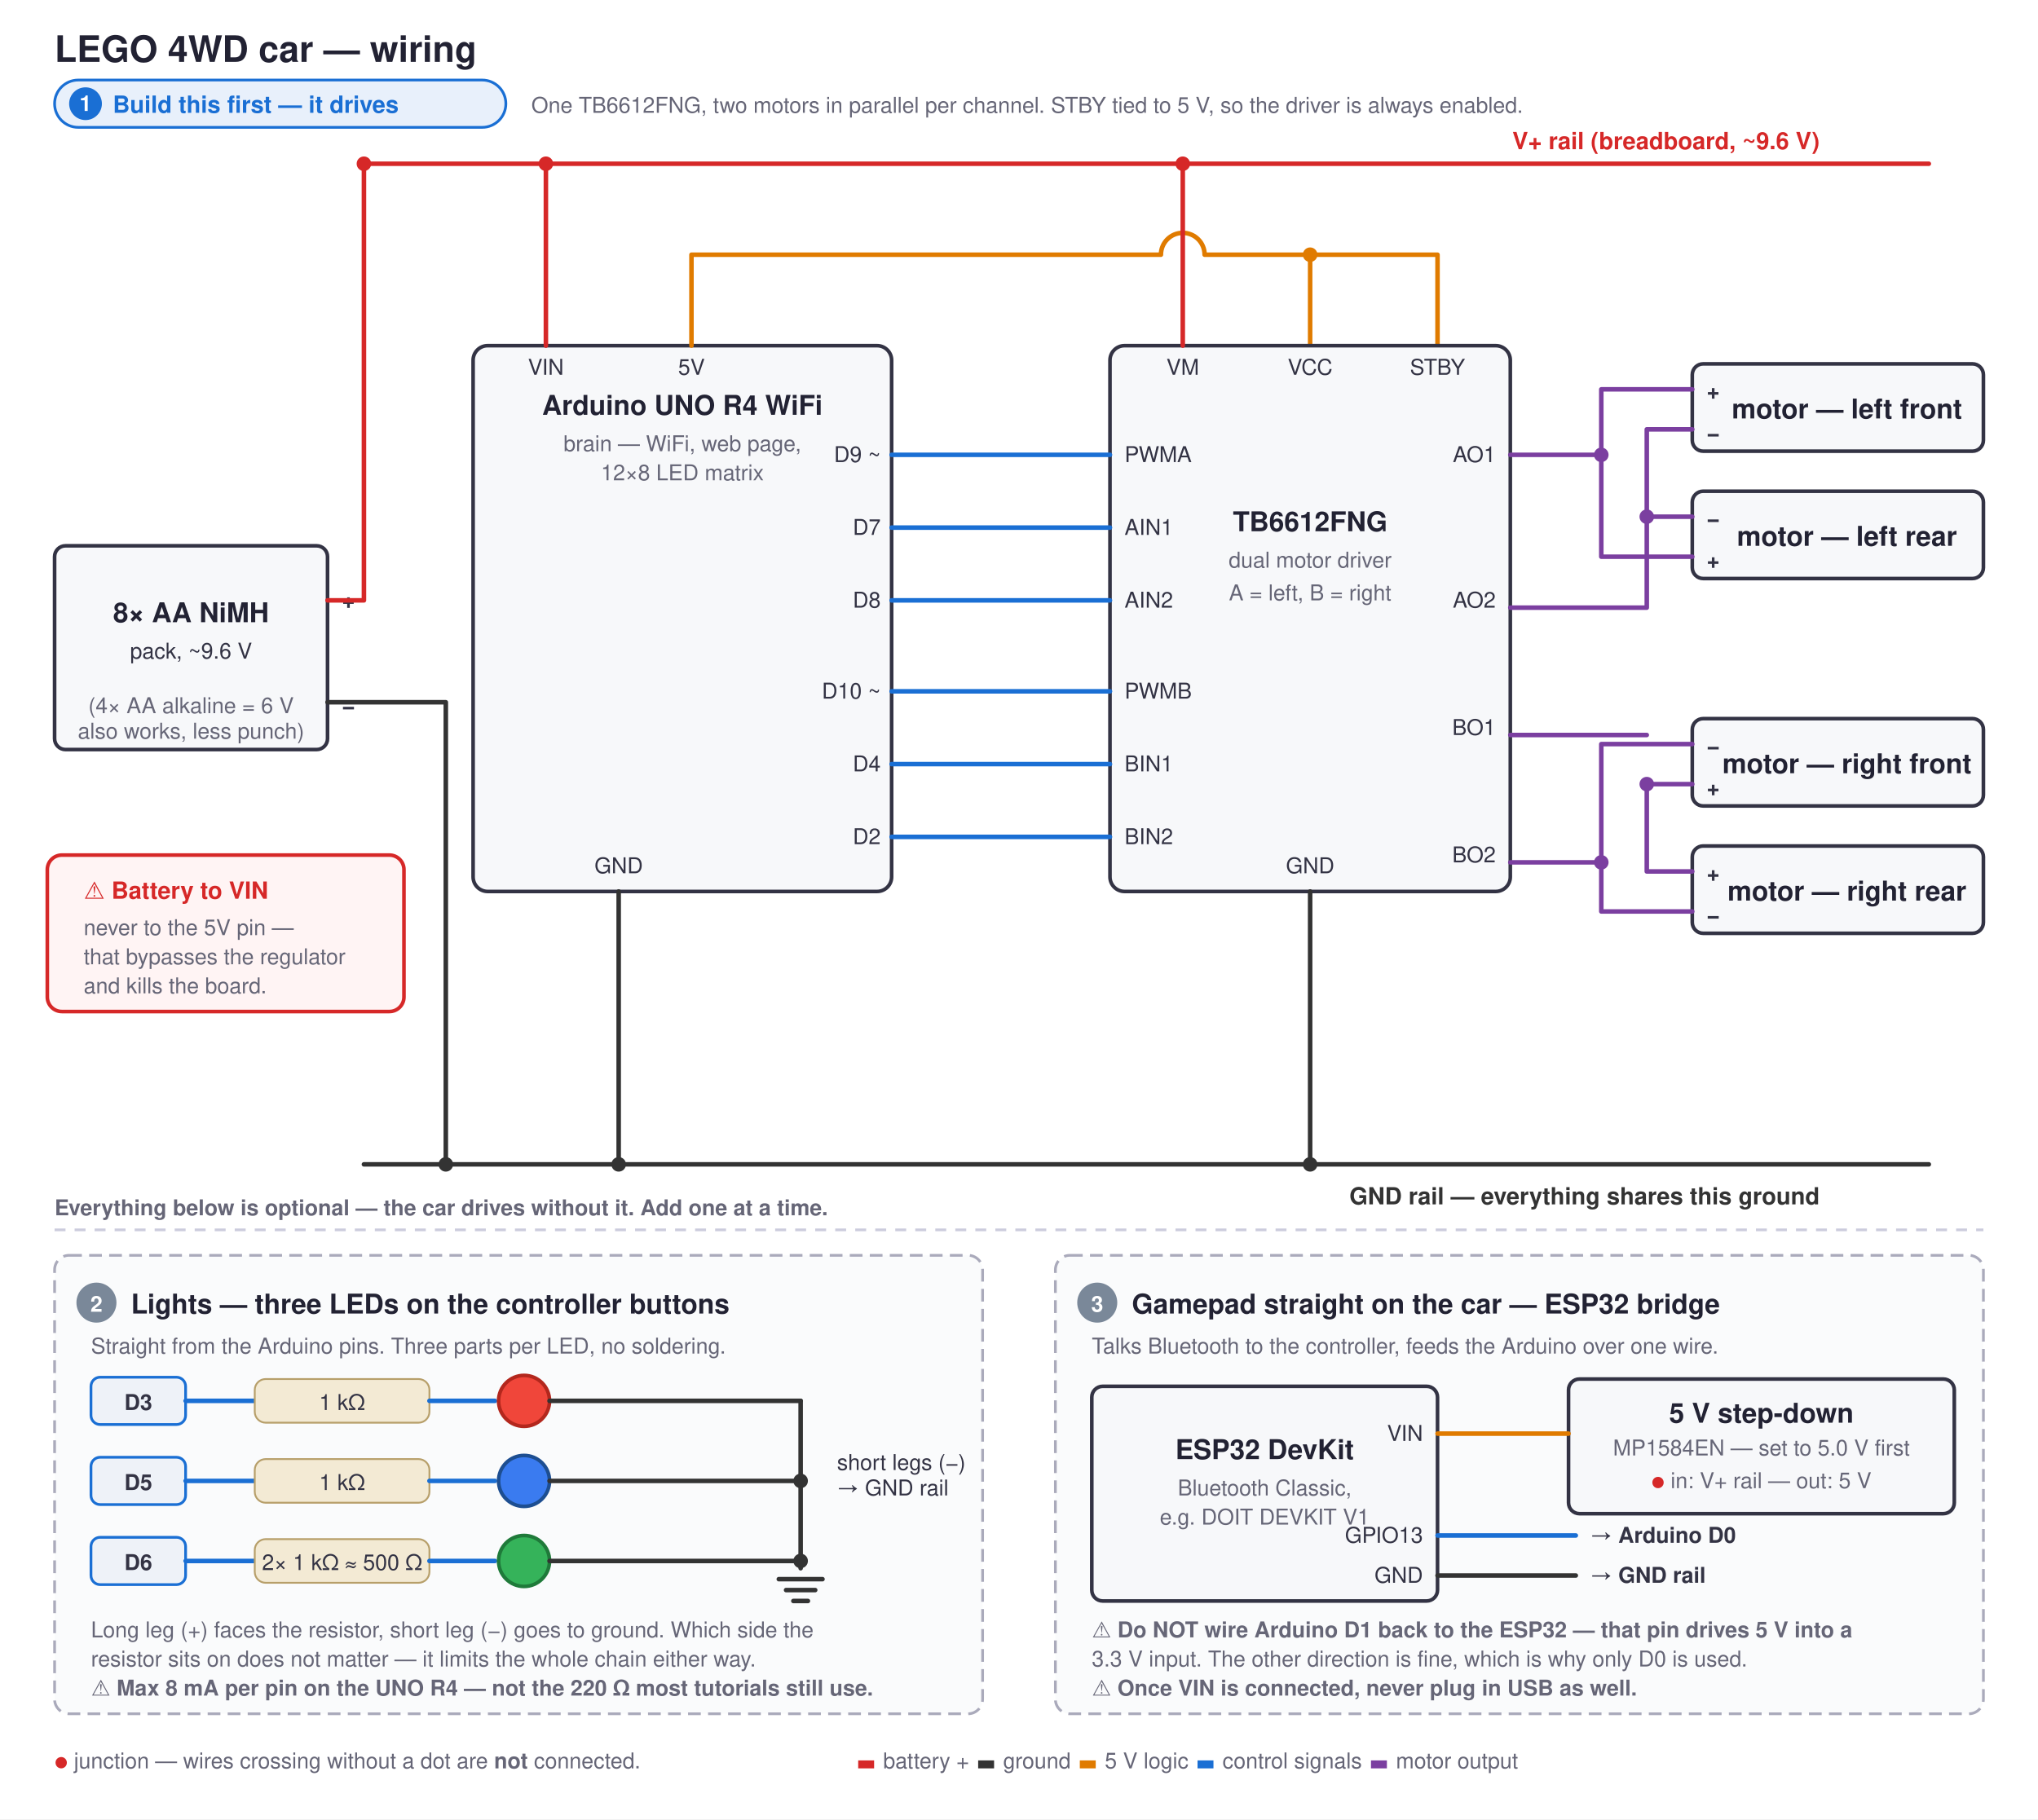
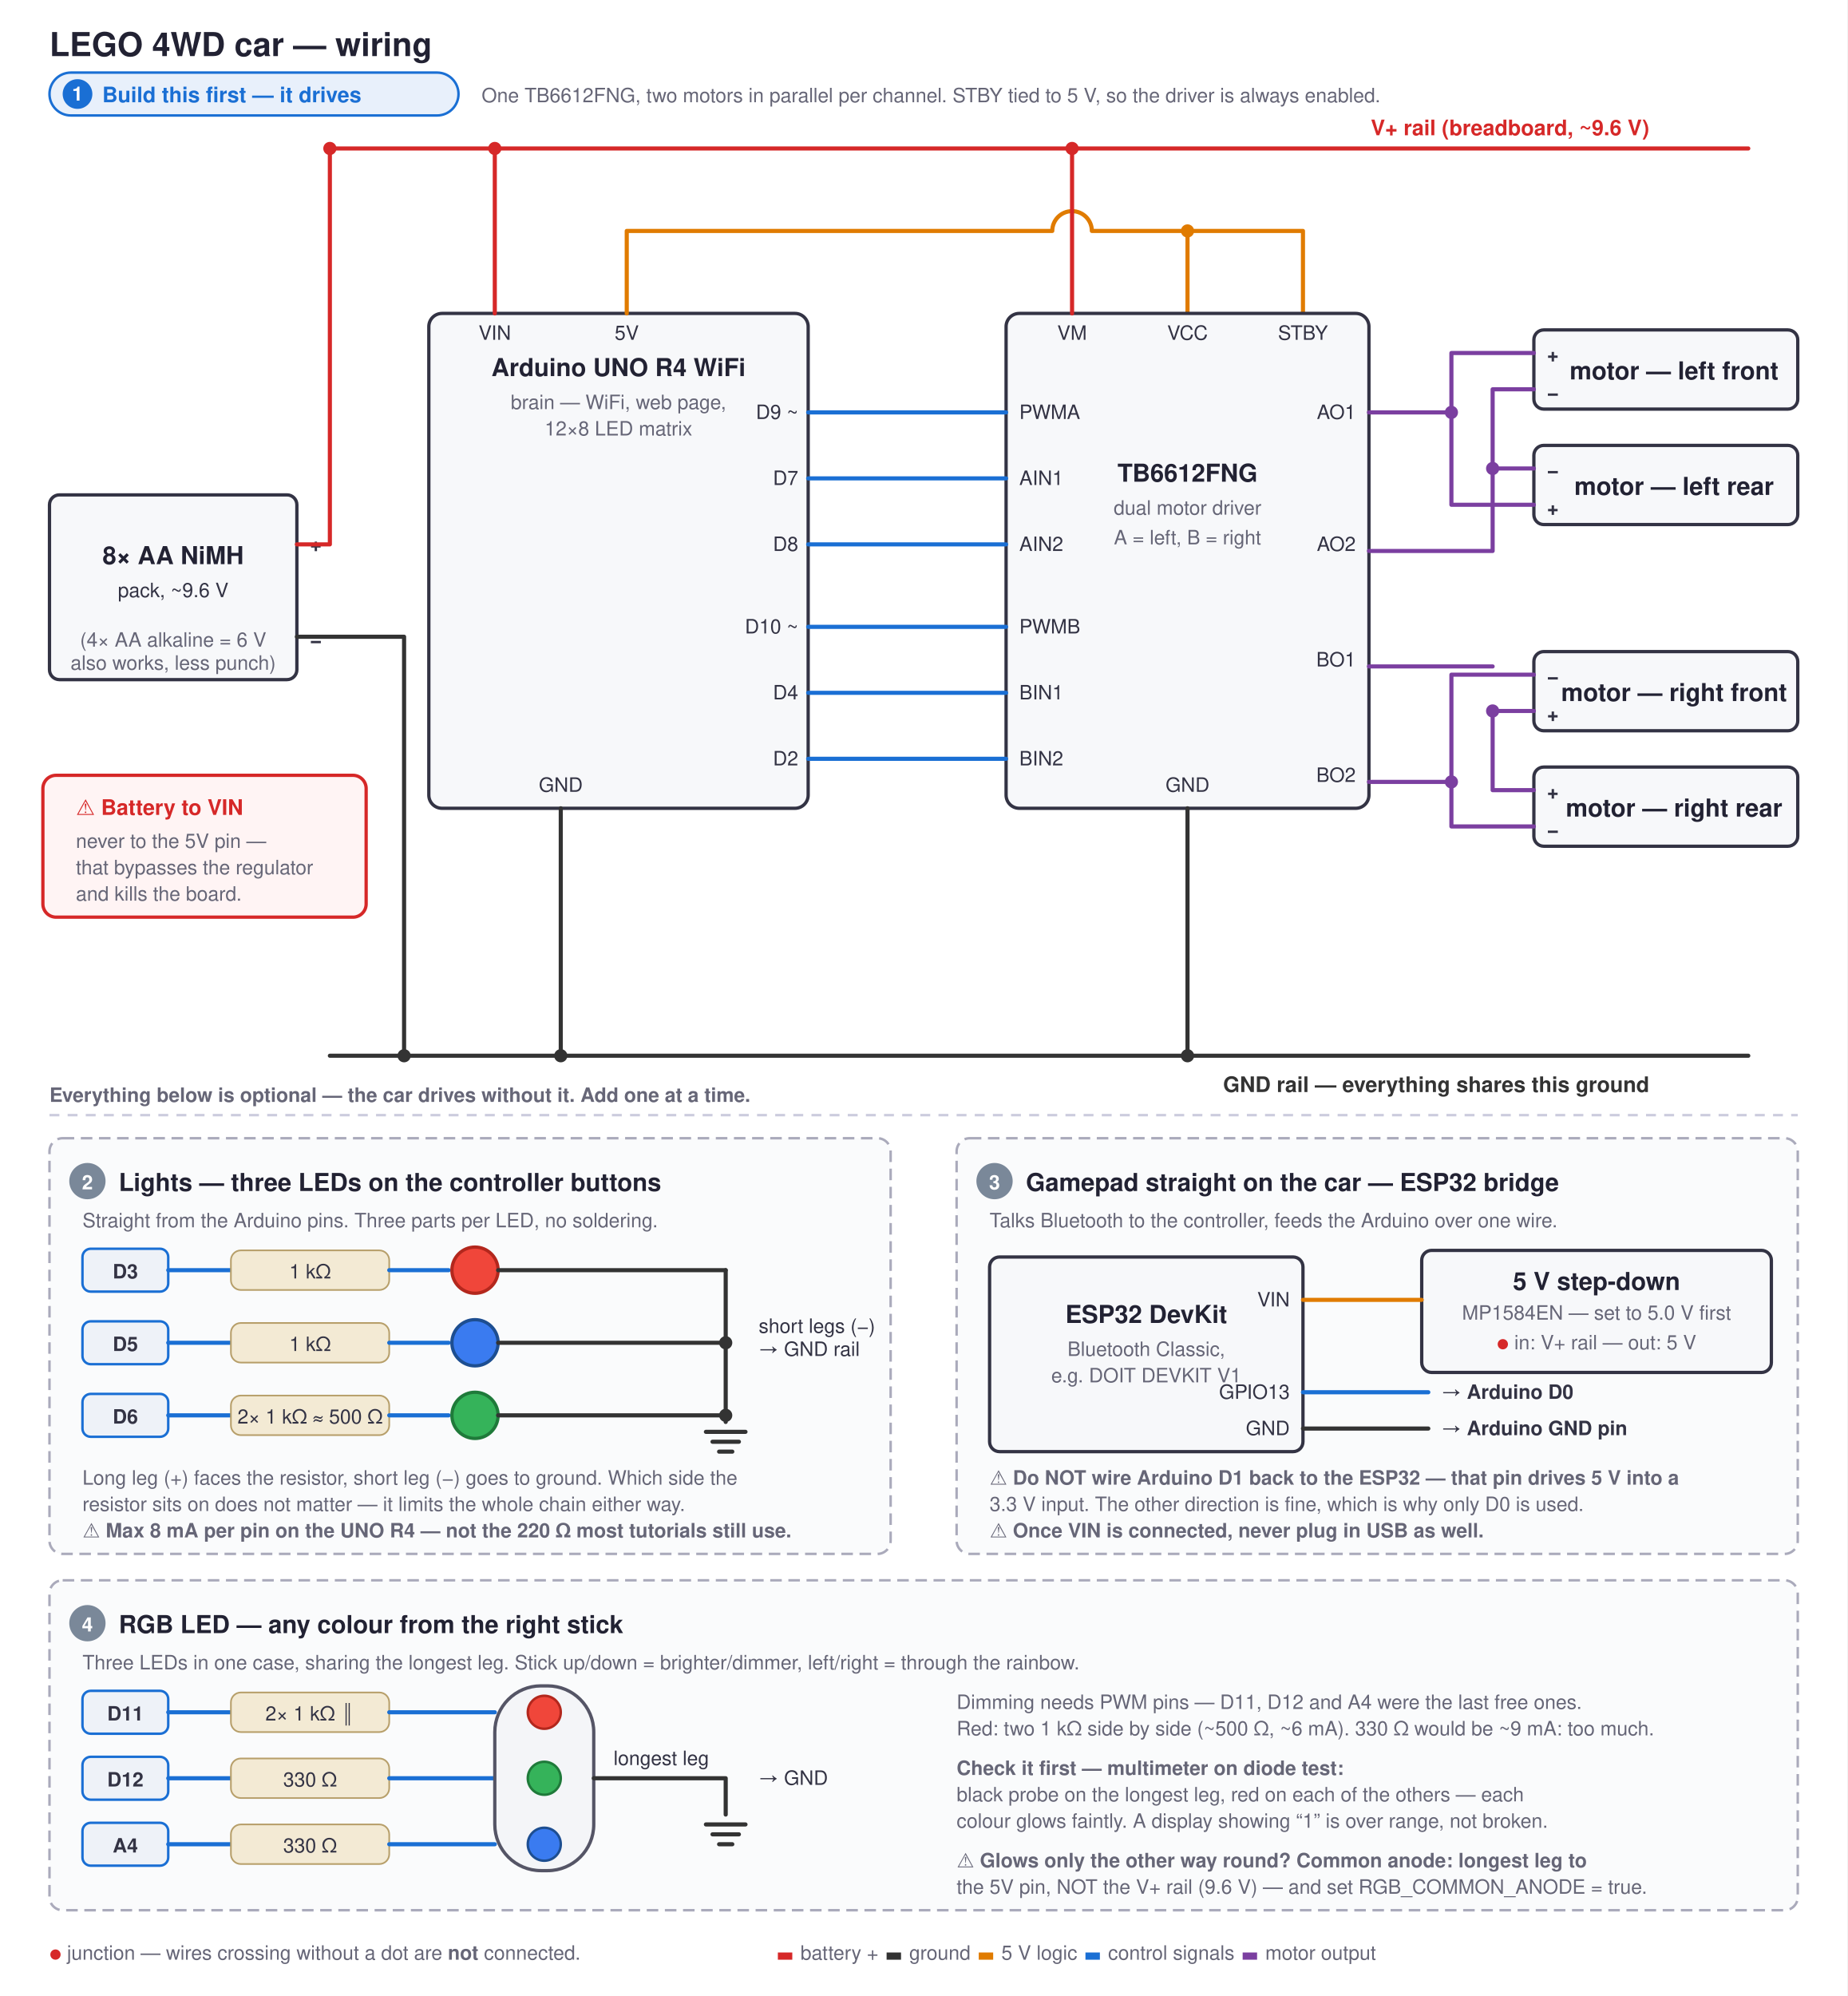
- <svg xmlns="http://www.w3.org/2000/svg" viewBox="0 0 1120 1000" width="1120" height="1000" font-family="Segoe UI, Helvetica, Arial, sans-serif">
-   <rect x="0" y="0" width="1120" height="1000" fill="#ffffff" />
+ <svg xmlns="http://www.w3.org/2000/svg" viewBox="0 0 1120 1210" width="1120" height="1210" font-family="Segoe UI, Helvetica, Arial, sans-serif">
+   <rect x="0" y="0" width="1120" height="1210" fill="#ffffff" />
  <style>
    .box    { fill:#f7f8fa; stroke:#334; stroke-width:2; }
    .name   { font-size:15px; font-weight:600; fill:#223; }
    .pin    { font-size:12px; fill:#334; }
    .note   { font-size:12px; fill:#667; }
    .rail   { font-size:13px; font-weight:600; }
    .w      { fill:none; stroke-width:2.5; stroke-linecap:round; stroke-linejoin:round; }
    .wpos   { stroke:#d62828; }   /* battery + */
    .wgnd   { stroke:#333333; }   /* ground   */
    .w5v    { stroke:#e07b00; }   /* 5 V logic */
    .wsig   { stroke:#1a6fd4; }   /* control signals */
    .wmot   { stroke:#7b3fa0; }   /* motor outputs */
    .dotpos { fill:#d62828; } .dotgnd { fill:#333333; }
    .dot5v  { fill:#e07b00; } .dotmot { fill:#7b3fa0; }
  </style>
  <text x="30" y="34" font-size="20" font-weight="700" fill="#223">LEGO 4WD car — wiring</text>
  <rect x="30" y="44" width="248" height="26" rx="13" fill="#e8f0fb" stroke="#1a6fd4" stroke-width="1.5" />
  <circle cx="47" cy="57" r="9" fill="#1a6fd4" />
  <text x="47" y="61" font-size="12" font-weight="700" fill="#fff" text-anchor="middle">1</text>
  <text x="62" y="62" font-size="13" font-weight="700" fill="#1a6fd4">Build this first — it drives</text>
  <text x="292" y="62" class="note">One TB6612FNG, two motors in parallel per channel. STBY tied to 5 V, so the driver is always enabled.</text>
  <line x1="200" y1="90" x2="1060" y2="90" class="w wpos" />
  <line x1="200" y1="640" x2="1060" y2="640" class="w wgnd" />
  <text x="1000" y="82" class="rail" fill="#d62828" text-anchor="end">V+ rail (breadboard, ~9.6 V)</text>
  <text x="1000" y="662" class="rail" fill="#333333" text-anchor="end">GND rail — everything shares this ground</text>
  <rect x="30" y="300" width="150" height="112" rx="6" class="box" />
  <text x="105" y="342" class="name" text-anchor="middle">8× AA NiMH</text>
  <text x="105" y="362" class="pin" text-anchor="middle">pack, ~9.6 V</text>
  <text x="105" y="392" class="note" text-anchor="middle">(4× AA alkaline = 6 V</text>
  <text x="105" y="406" class="note" text-anchor="middle">also works, less punch)</text>
  <text x="188" y="334" class="pin" fill="#d62828" font-weight="700">+</text>
  <text x="188" y="392" class="pin" fill="#333333" font-weight="700">−</text>
  <path d="M180,330 H200 V90" class="w wpos" />
  <path d="M180,386 H245 V640" class="w wgnd" />
  <circle cx="200" cy="90" r="4" class="dotpos" />
  <circle cx="245" cy="640" r="4" class="dotgnd" />
  <rect x="260" y="190" width="230" height="300" rx="8" class="box" />
  <text x="375" y="228" class="name" text-anchor="middle">Arduino UNO R4 WiFi</text>
  <text x="375" y="248" class="note" text-anchor="middle">brain — WiFi, web page,</text>
  <text x="375" y="264" class="note" text-anchor="middle">12×8 LED matrix</text>
  <text x="300" y="206" class="pin" text-anchor="middle">VIN</text>
  <text x="380" y="206" class="pin" text-anchor="middle">5V</text>
  <text x="340" y="480" class="pin" text-anchor="middle">GND</text>
  <text x="484" y="254" class="pin" text-anchor="end">D9  ~</text>
  <text x="484" y="294" class="pin" text-anchor="end">D7</text>
  <text x="484" y="334" class="pin" text-anchor="end">D8</text>
  <text x="484" y="384" class="pin" text-anchor="end">D10 ~</text>
  <text x="484" y="424" class="pin" text-anchor="end">D4</text>
  <text x="484" y="464" class="pin" text-anchor="end">D2</text>
  <path d="M300,190 V90" class="w wpos" />
  <circle cx="300" cy="90" r="4" class="dotpos" />
  <path d="M340,490 V640" class="w wgnd" />
  <circle cx="340" cy="640" r="4" class="dotgnd" />
  <path d="M380,190 V140 H638 a12,12 0 0 1 24,0 H790 V190" class="w w5v" />
  <path d="M720,140 V190" class="w w5v" />
  <circle cx="720" cy="140" r="4" class="dot5v" />
  <rect x="610" y="190" width="220" height="300" rx="8" class="box" />
  <text x="720" y="292" class="name" text-anchor="middle">TB6612FNG</text>
  <text x="720" y="312" class="note" text-anchor="middle">dual motor driver</text>
  <text x="720" y="330" class="note" text-anchor="middle">A = left, B = right</text>
  <text x="650" y="206" class="pin" text-anchor="middle">VM</text>
  <text x="720" y="206" class="pin" text-anchor="middle">VCC</text>
  <text x="790" y="206" class="pin" text-anchor="middle">STBY</text>
  <text x="720" y="480" class="pin" text-anchor="middle">GND</text>
  <text x="618" y="254" class="pin">PWMA</text>
  <text x="618" y="294" class="pin">AIN1</text>
  <text x="618" y="334" class="pin">AIN2</text>
  <text x="618" y="384" class="pin">PWMB</text>
  <text x="618" y="424" class="pin">BIN1</text>
  <text x="618" y="464" class="pin">BIN2</text>
  <text x="822" y="254" class="pin" text-anchor="end">AO1</text>
  <text x="822" y="334" class="pin" text-anchor="end">AO2</text>
  <text x="822" y="404" class="pin" text-anchor="end">BO1</text>
  <text x="822" y="474" class="pin" text-anchor="end">BO2</text>
  <path d="M650,190 V90" class="w wpos" />
  <circle cx="650" cy="90" r="4" class="dotpos" />
  <path d="M720,490 V640" class="w wgnd" />
  <circle cx="720" cy="640" r="4" class="dotgnd" />
  <line x1="490" y1="250" x2="610" y2="250" class="w wsig" />
  <line x1="490" y1="290" x2="610" y2="290" class="w wsig" />
  <line x1="490" y1="330" x2="610" y2="330" class="w wsig" />
  <line x1="490" y1="380" x2="610" y2="380" class="w wsig" />
  <line x1="490" y1="420" x2="610" y2="420" class="w wsig" />
  <line x1="490" y1="460" x2="610" y2="460" class="w wsig" />
  <rect x="930" y="200" width="160" height="48" rx="6" class="box" />
  <text x="1015" y="230" class="name" text-anchor="middle">motor — left front</text>
  <text x="938" y="219" class="pin" fill="#7b3fa0" font-weight="700">+</text>
  <text x="938" y="242" class="pin" fill="#7b3fa0" font-weight="700">−</text>
  <rect x="930" y="270" width="160" height="48" rx="6" class="box" />
  <text x="1015" y="300" class="name" text-anchor="middle">motor — left rear</text>
  <text x="938" y="289" class="pin" fill="#7b3fa0" font-weight="700">−</text>
  <text x="938" y="312" class="pin" fill="#7b3fa0" font-weight="700">+</text>
  <path d="M830,250 H880 M880,214 V306 M880,214 H930 M880,306 H930" class="w wmot" />
  <circle cx="880" cy="250" r="4" class="dotmot" />
  <path d="M830,334 H905 M905,236 V334 M905,236 H930 M905,284 H930" class="w wmot" />
  <circle cx="905" cy="284" r="4" class="dotmot" />
  <rect x="930" y="395" width="160" height="48" rx="6" class="box" />
  <text x="1015" y="425" class="name" text-anchor="middle">motor — right front</text>
  <text x="938" y="414" class="pin" fill="#7b3fa0" font-weight="700">−</text>
  <text x="938" y="437" class="pin" fill="#7b3fa0" font-weight="700">+</text>
  <rect x="930" y="465" width="160" height="48" rx="6" class="box" />
  <text x="1015" y="495" class="name" text-anchor="middle">motor — right rear</text>
  <text x="938" y="484" class="pin" fill="#7b3fa0" font-weight="700">+</text>
  <text x="938" y="507" class="pin" fill="#7b3fa0" font-weight="700">−</text>
  <path d="M830,404 H905 M905,431 V479 M905,431 H930 M905,479 H930" class="w wmot" />
  <circle cx="905" cy="431" r="4" class="dotmot" />
  <path d="M830,474 H880 M880,409 V501 M880,409 H930 M880,501 H930" class="w wmot" />
  <circle cx="880" cy="474" r="4" class="dotmot" />
  <rect x="26" y="470" width="196" height="86" rx="8" fill="#fff4f4" stroke="#d62828" stroke-width="2" />
  <text x="46" y="494" font-size="13" font-weight="700" fill="#d62828">⚠ Battery to VIN</text>
  <text x="46" y="514" class="note" fill="#a12">never to the 5V pin —</text>
  <text x="46" y="530" class="note" fill="#a12">that bypasses the regulator</text>
  <text x="46" y="546" class="note" fill="#a12">and kills the board.</text>
  <line x1="30" y1="676" x2="1090" y2="676" stroke="#ccd" stroke-width="1.5" stroke-dasharray="6 5" />
  <text x="30" y="668" class="note" font-weight="600">Everything below is optional — the car drives without it. Add one at a time.</text>
  <rect x="30" y="690" width="510" height="252" rx="8" fill="#fafbfc" stroke="#aab" stroke-width="1.5" stroke-dasharray="7 4" />
  <circle cx="53" cy="716" r="11" fill="#7a8899" />
  <text x="53" y="721" font-size="12" font-weight="700" fill="#fff" text-anchor="middle">2</text>
  <text x="72" y="722" class="name">Lights — three LEDs on the controller buttons</text>
  <text x="50" y="744" class="note">Straight from the Arduino pins. Three parts per LED, no soldering.</text>
  <rect x="50" y="757" width="52" height="26" rx="5" fill="#eef2f8" stroke="#1a6fd4" stroke-width="1.5" />
  <text x="76" y="775" class="pin" text-anchor="middle" font-weight="700">D3</text>
  <line x1="102" y1="770" x2="140" y2="770" class="w wsig" />
  <rect x="140" y="758" width="96" height="24" rx="6" fill="#f3ead4" stroke="#b79f6a" />
  <text x="188" y="775" class="pin" text-anchor="middle">1 kΩ</text>
  <line x1="236" y1="770" x2="272" y2="770" class="w wsig" />
  <circle cx="288" cy="770" r="14" fill="#f0463a" stroke="#b3271d" stroke-width="2" />
  <line x1="302" y1="770" x2="440" y2="770" class="w wgnd" />
  <rect x="50" y="801" width="52" height="26" rx="5" fill="#eef2f8" stroke="#1a6fd4" stroke-width="1.5" />
  <text x="76" y="819" class="pin" text-anchor="middle" font-weight="700">D5</text>
  <line x1="102" y1="814" x2="140" y2="814" class="w wsig" />
  <rect x="140" y="802" width="96" height="24" rx="6" fill="#f3ead4" stroke="#b79f6a" />
  <text x="188" y="819" class="pin" text-anchor="middle">1 kΩ</text>
  <line x1="236" y1="814" x2="272" y2="814" class="w wsig" />
  <circle cx="288" cy="814" r="14" fill="#3a7bf0" stroke="#1d4e91" stroke-width="2" />
  <line x1="302" y1="814" x2="440" y2="814" class="w wgnd" />
  <rect x="50" y="845" width="52" height="26" rx="5" fill="#eef2f8" stroke="#1a6fd4" stroke-width="1.5" />
  <text x="76" y="863" class="pin" text-anchor="middle" font-weight="700">D6</text>
  <line x1="102" y1="858" x2="140" y2="858" class="w wsig" />
  <rect x="140" y="846" width="96" height="24" rx="6" fill="#f3ead4" stroke="#b79f6a" />
  <text x="188" y="863" class="pin" text-anchor="middle" font-size="11">2× 1 kΩ ≈ 500 Ω</text>
  <line x1="236" y1="858" x2="272" y2="858" class="w wsig" />
  <circle cx="288" cy="858" r="14" fill="#35b35a" stroke="#1f7a3a" stroke-width="2" />
  <line x1="302" y1="858" x2="440" y2="858" class="w wgnd" />
  <path d="M440,770 V862" class="w wgnd" />
  <circle cx="440" cy="814" r="4" class="dotgnd" />
  <circle cx="440" cy="858" r="4" class="dotgnd" />
  <path d="M428,868 H452 M432,874 H448 M436,880 H444" class="w wgnd" stroke-width="2" />
  <text x="460" y="808" class="pin" fill="#333" font-size="10">short legs (−)</text>
  <text x="460" y="822" class="pin" fill="#333" font-size="10">→ GND rail</text>
  <text x="50" y="900" class="note">Long leg (+) faces the resistor, short leg (−) goes to ground. Which side the</text>
  <text x="50" y="916" class="note">resistor sits on does not matter — it limits the whole chain either way.</text>
  <text x="50" y="932" class="note" fill="#a12" font-weight="600">⚠ Max 8 mA per pin on the UNO R4 — not the 220 Ω most tutorials still use.</text>
  <rect x="580" y="690" width="510" height="252" rx="8" fill="#fafbfc" stroke="#aab" stroke-width="1.5" stroke-dasharray="7 4" />
  <circle cx="603" cy="716" r="11" fill="#7a8899" />
  <text x="603" y="721" font-size="12" font-weight="700" fill="#fff" text-anchor="middle">3</text>
  <text x="622" y="722" class="name">Gamepad straight on the car — ESP32 bridge</text>
  <text x="600" y="744" class="note">Talks Bluetooth to the controller, feeds the Arduino over one wire.</text>
  <rect x="600" y="762" width="190" height="118" rx="6" class="box" />
  <text x="695" y="802" class="name" text-anchor="middle">ESP32 DevKit</text>
  <text x="695" y="822" class="note" text-anchor="middle">Bluetooth Classic,</text>
  <text x="695" y="838" class="note" text-anchor="middle">e.g. DOIT DEVKIT V1</text>
  <text x="782" y="792" class="pin" text-anchor="end">VIN</text>
  <text x="782" y="848" class="pin" text-anchor="end">GPIO13</text>
  <text x="782" y="870" class="pin" text-anchor="end">GND</text>
  <rect x="862" y="758" width="212" height="74" rx="6" class="box" />
  <text x="968" y="782" class="name" text-anchor="middle" font-size="13">5 V step-down</text>
  <text x="968" y="800" class="note" text-anchor="middle">MP1584EN — set to 5.0 V first</text>
  <text x="968" y="818" class="note" text-anchor="middle">
    <tspan fill="#d62828" font-weight="700">●</tspan> in: V+ rail — out: 5 V</text>
  <path d="M862,788 H790" class="w w5v" />
  <path d="M790,844 H866" class="w wsig" />
  <text x="874" y="848" class="pin" fill="#1a6fd4" font-weight="600">→ Arduino D0</text>
  <path d="M790,866 H866" class="w wgnd" />
-   <text x="874" y="870" class="pin" fill="#333" font-weight="600">→ GND rail</text>
+   <text x="874" y="870" class="pin" fill="#333" font-weight="600">→ Arduino GND pin</text>
  <text x="600" y="900" class="note" fill="#a12" font-weight="600">⚠ Do NOT wire Arduino D1 back to the ESP32 — that pin drives 5 V into a</text>
  <text x="600" y="916" class="note" fill="#a12">3.3 V input. The other direction is fine, which is why only D0 is used.</text>
  <text x="600" y="932" class="note" fill="#a12" font-weight="600">⚠ Once VIN is connected, never plug in USB as well.</text>
-   <text x="30" y="972" class="note">
+   <rect x="30" y="958" width="1060" height="200" rx="8" fill="#fafbfc" stroke="#aab" stroke-width="1.5" stroke-dasharray="7 4" />
+   <circle cx="53" cy="984" r="11" fill="#7a8899" />
+   <text x="53" y="989" font-size="12" font-weight="700" fill="#fff" text-anchor="middle">4</text>
+   <text x="72" y="990" class="name">RGB LED — any colour from the right stick</text>
+   <text x="50" y="1012" class="note">Three LEDs in one case, sharing the longest leg. Stick up/down = brighter/dimmer, left/right = through the rainbow.</text>
+   <rect x="50" y="1025" width="52" height="26" rx="5" fill="#eef2f8" stroke="#1a6fd4" stroke-width="1.5" />
+   <text x="76" y="1043" class="pin" text-anchor="middle" font-weight="700">D11</text>
+   <line x1="102" y1="1038" x2="140" y2="1038" class="w wsig" />
+   <rect x="140" y="1026" width="96" height="24" rx="6" fill="#f3ead4" stroke="#b79f6a" />
+   <text x="188" y="1043" class="pin" text-anchor="middle">2× 1 kΩ ∥</text>
+   <line x1="236" y1="1038" x2="300" y2="1038" class="w wsig" />
+   <rect x="50" y="1065" width="52" height="26" rx="5" fill="#eef2f8" stroke="#1a6fd4" stroke-width="1.5" />
+   <text x="76" y="1083" class="pin" text-anchor="middle" font-weight="700">D12</text>
+   <line x1="102" y1="1078" x2="140" y2="1078" class="w wsig" />
+   <rect x="140" y="1066" width="96" height="24" rx="6" fill="#f3ead4" stroke="#b79f6a" />
+   <text x="188" y="1083" class="pin" text-anchor="middle">330 Ω</text>
+   <line x1="236" y1="1078" x2="300" y2="1078" class="w wsig" />
+   <rect x="50" y="1105" width="52" height="26" rx="5" fill="#eef2f8" stroke="#1a6fd4" stroke-width="1.5" />
+   <text x="76" y="1123" class="pin" text-anchor="middle" font-weight="700">A4</text>
+   <line x1="102" y1="1118" x2="140" y2="1118" class="w wsig" />
+   <rect x="140" y="1106" width="96" height="24" rx="6" fill="#f3ead4" stroke="#b79f6a" />
+   <text x="188" y="1123" class="pin" text-anchor="middle">330 Ω</text>
+   <line x1="236" y1="1118" x2="300" y2="1118" class="w wsig" />
+   <rect x="300" y="1022" width="60" height="112" rx="28" fill="#f4f5f8" stroke="#556" stroke-width="2" />
+   <circle cx="330" cy="1038" r="10" fill="#f0463a" stroke="#b3271d" stroke-width="1.5" />
+   <circle cx="330" cy="1078" r="10" fill="#35b35a" stroke="#1f7a3a" stroke-width="1.5" />
+   <circle cx="330" cy="1118" r="10" fill="#3a7bf0" stroke="#1d4e91" stroke-width="1.5" />
+   <path d="M360,1078 H440 V1100" class="w wgnd" />
+   <path d="M428,1106 H452 M432,1112 H448 M436,1118 H444" class="w wgnd" stroke-width="2" />
+   <text x="372" y="1070" class="pin" fill="#333" font-size="10">longest leg</text>
+   <text x="460" y="1082" class="pin" fill="#333" font-size="10">→ GND</text>
+   <text x="580" y="1036" class="note">Dimming needs PWM pins — D11, D12 and A4 were the last free ones.</text>
+   <text x="580" y="1052" class="note">Red: two 1 kΩ side by side (~500 Ω, ~6 mA). 330 Ω would be ~9 mA: too much.</text>
+   <text x="580" y="1076" class="note" font-weight="600">Check it first — multimeter on diode test:</text>
+   <text x="580" y="1092" class="note">black probe on the longest leg, red on each of the others — each</text>
+   <text x="580" y="1108" class="note">colour glows faintly. A display showing “1” is over range, not broken.</text>
+   <text x="580" y="1132" class="note" fill="#a12" font-weight="600">⚠ Glows only the other way round? Common anode: longest leg to</text>
+   <text x="580" y="1148" class="note" fill="#a12">the 5V pin, NOT the V+ rail (9.6 V) — and set RGB_COMMON_ANODE = true.</text>
+   <text x="30" y="1188" class="note">
    <tspan fill="#d62828" font-weight="700">●</tspan> junction — wires crossing without a dot are <tspan font-weight="700">not</tspan> connected.
  </text>
-   <text x="470" y="972" class="note">
+   <text x="470" y="1188" class="note">
    <tspan fill="#d62828">▬</tspan> battery +   <tspan fill="#333333">▬</tspan> ground   <tspan fill="#e07b00">▬</tspan> 5 V logic   <tspan fill="#1a6fd4">▬</tspan> control signals   <tspan fill="#7b3fa0">▬</tspan> motor output
  </text>
</svg>
